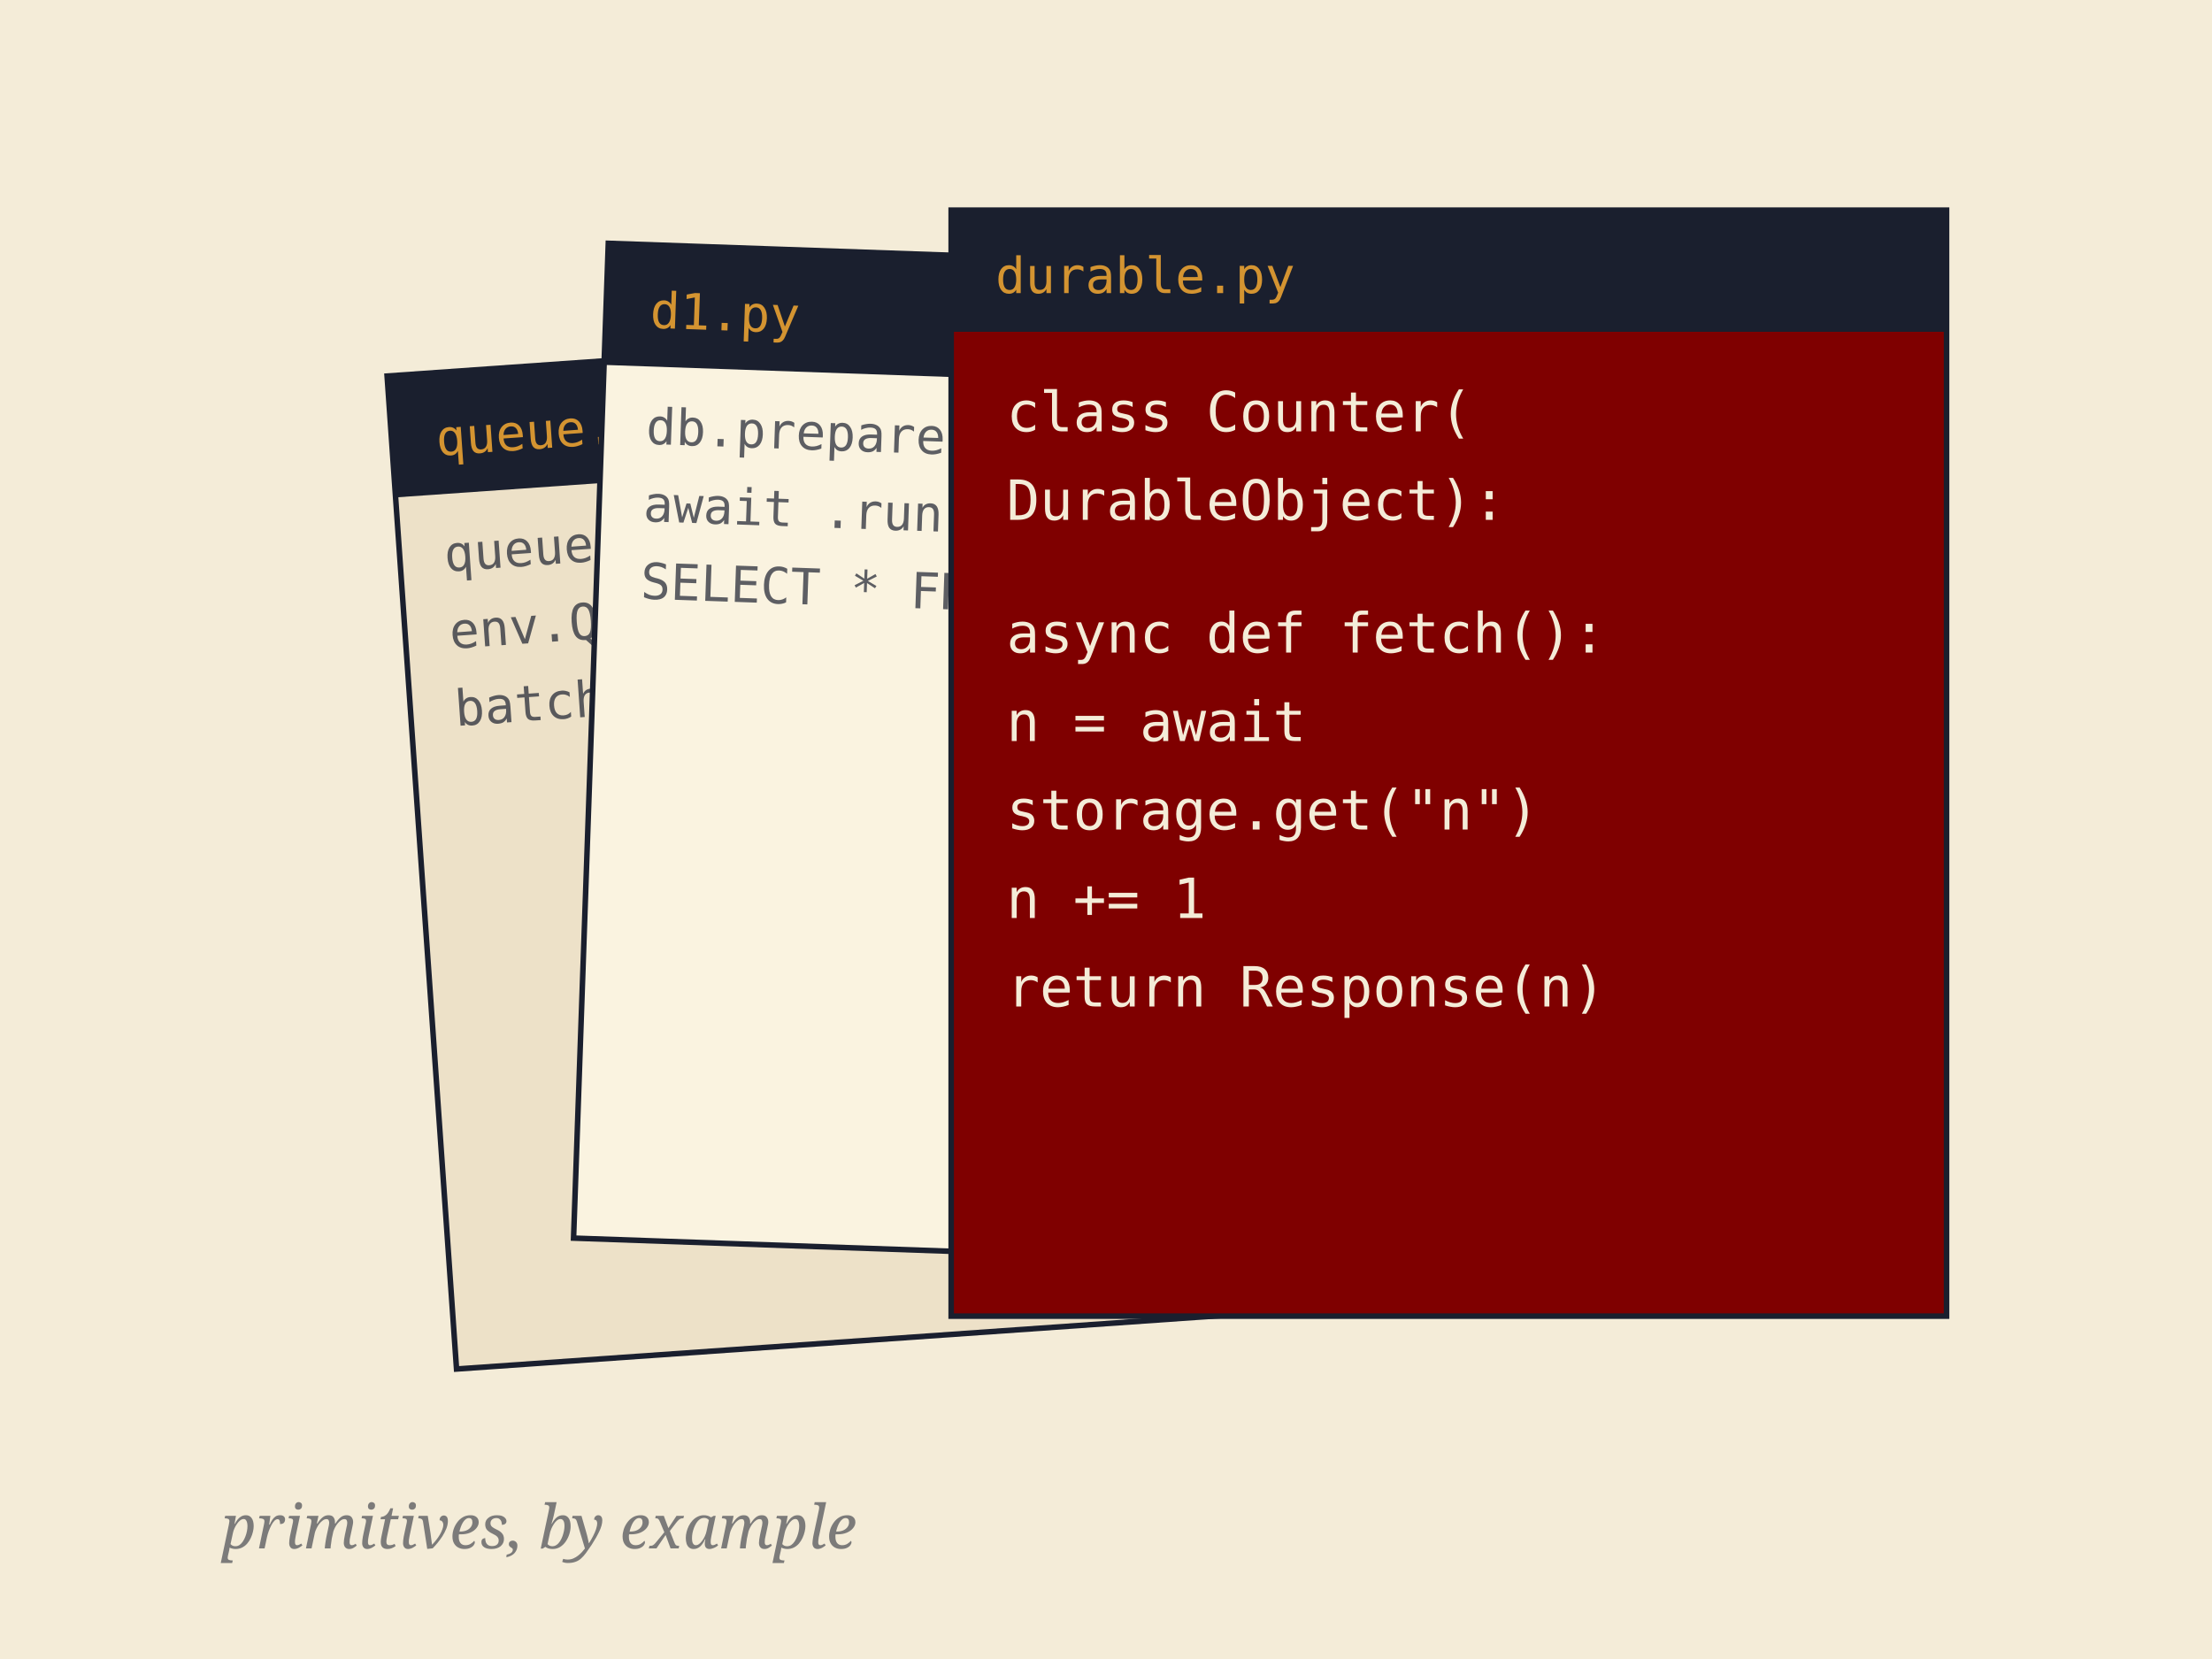
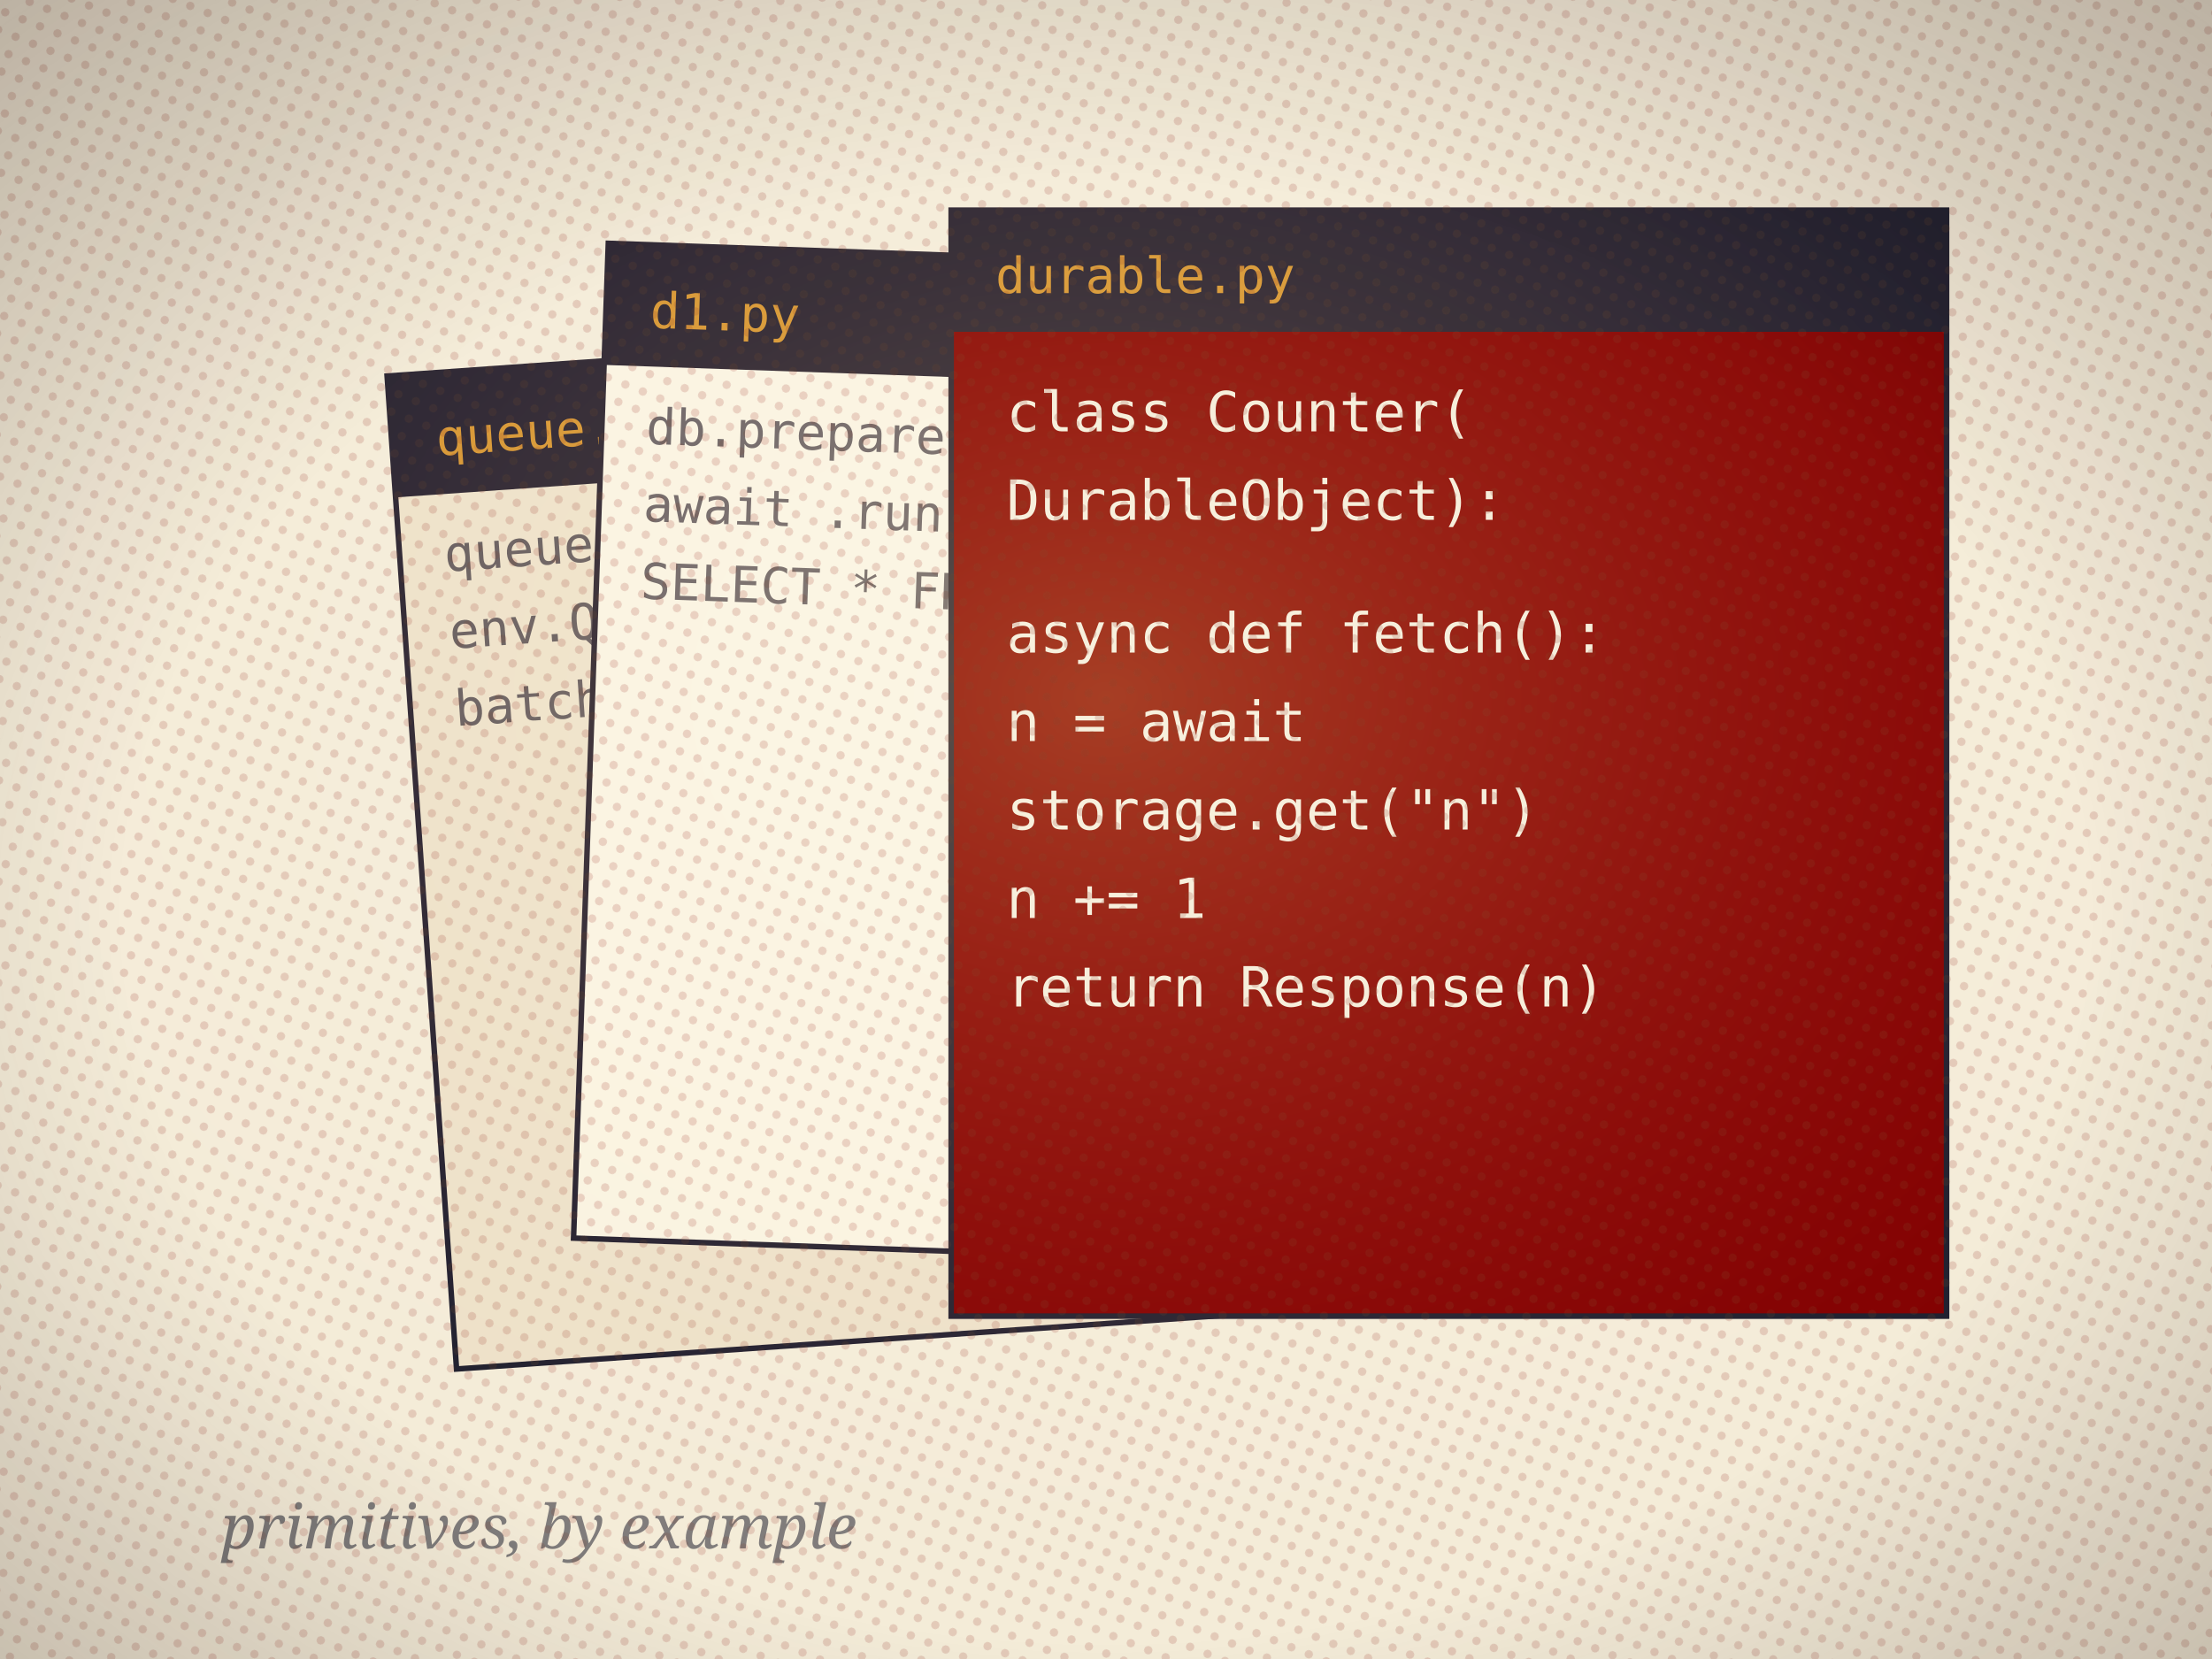
<svg xmlns="http://www.w3.org/2000/svg" viewBox="0 0 400 300" role="img" aria-label="xampler">
+   <defs>
+     <pattern id="riso-dots" x="0" y="0" width="3.4" height="3.4" patternUnits="userSpaceOnUse" patternTransform="rotate(22)">
+       <circle cx="1.7" cy="1.7" r="0.75" fill="#7f0000" />
+     </pattern>
+     <pattern id="riso-dots-warm" x="0" y="0" width="3.4" height="3.4" patternUnits="userSpaceOnUse" patternTransform="rotate(22)">
+       <circle cx="1.7" cy="1.7" r="0.75" fill="#e8b76b" />
+     </pattern>
+     <radialGradient id="riso-bloom" cx="0.5" cy="0.42" r="0.7">
+       <stop offset="0" stop-color="#e8b76b" stop-opacity="0.34" />
+       <stop offset="0.7" stop-color="#a83838" stop-opacity="0.06" />
+       <stop offset="1" stop-color="#7f0000" stop-opacity="0" />
+     </radialGradient>
+     <radialGradient id="riso-vignette" cx="0.5" cy="0.55" r="0.88">
+       <stop offset="0.5" stop-color="#1a0a0a" stop-opacity="0" />
+       <stop offset="1" stop-color="#1a0a0a" stop-opacity="0.38" />
+     </radialGradient>
+   </defs>
  <rect width="400" height="300" fill="#f4ecd8" />
  <g transform="translate(40 38)">
    <g transform="translate(30 30) rotate(-4)">
      <rect x="0" y="0" width="140" height="180" fill="#ede1c8" stroke="#1a1f2e" stroke-width="1" />
      <rect x="0" y="0" width="140" height="22" fill="#1a1f2e" />
      <text x="8" y="15" font-family="ui-monospace, Menlo, monospace" font-size="9" fill="#d49431">queue.py</text>
      <g font-family="ui-monospace, Menlo, monospace" font-size="9" fill="#1a1f2e" opacity="0.7" transform="translate(8 36)">
        <text y="0">queue.send(...)</text>
        <text y="14">env.QUEUE.send</text>
        <text y="28">batch &amp; defer</text>
      </g>
    </g>
    <g transform="translate(70 6) rotate(2)">
      <rect x="0" y="0" width="140" height="180" fill="#faf3e0" stroke="#1a1f2e" stroke-width="1" />
      <rect x="0" y="0" width="140" height="22" fill="#1a1f2e" />
      <text x="8" y="15" font-family="ui-monospace, Menlo, monospace" font-size="9" fill="#d49431">d1.py</text>
      <g font-family="ui-monospace, Menlo, monospace" font-size="9" fill="#1a1f2e" opacity="0.7" transform="translate(8 36)">
        <text y="0">db.prepare(...)</text>
        <text y="14">await .run()</text>
        <text y="28">SELECT * FROM</text>
      </g>
    </g>
    <g transform="translate(132 0)">
      <rect x="0" y="0" width="180" height="200" fill="#7f0000" stroke="#1a1f2e" stroke-width="1" />
      <rect x="0" y="0" width="180" height="22" fill="#1a1f2e" />
      <text x="8" y="15" font-family="ui-monospace, Menlo, monospace" font-size="9" fill="#d49431">durable.py</text>
      <g font-family="ui-monospace, Menlo, monospace" font-size="10" fill="#f4ecd8" transform="translate(10 40)">
        <text y="0">class Counter(</text>
        <text y="16">  DurableObject):</text>
        <text y="40">  async def fetch():</text>
        <text y="56">    n = await</text>
        <text y="72">      storage.get("n")</text>
        <text y="88">    n += 1</text>
        <text y="104">    return Response(n)</text>
      </g>
    </g>
  </g>
  <text x="40" y="280" font-family="Georgia, serif" font-style="italic" font-size="11" fill="#1a1f2e" opacity="0.55">primitives, by example</text>
+   <g aria-hidden="true" style="pointer-events:none">
+     <rect width="400" height="300" fill="url(#riso-bloom)" style="mix-blend-mode:screen" />
+     <rect width="400" height="300" fill="url(#riso-dots)" opacity="0.16" style="mix-blend-mode:multiply" />
+     <rect width="400" height="300" fill="url(#riso-dots-warm)" opacity="0.08" style="mix-blend-mode:screen" />
+     <rect width="400" height="300" fill="url(#riso-vignette)" style="mix-blend-mode:multiply" />
+   </g>
</svg>
